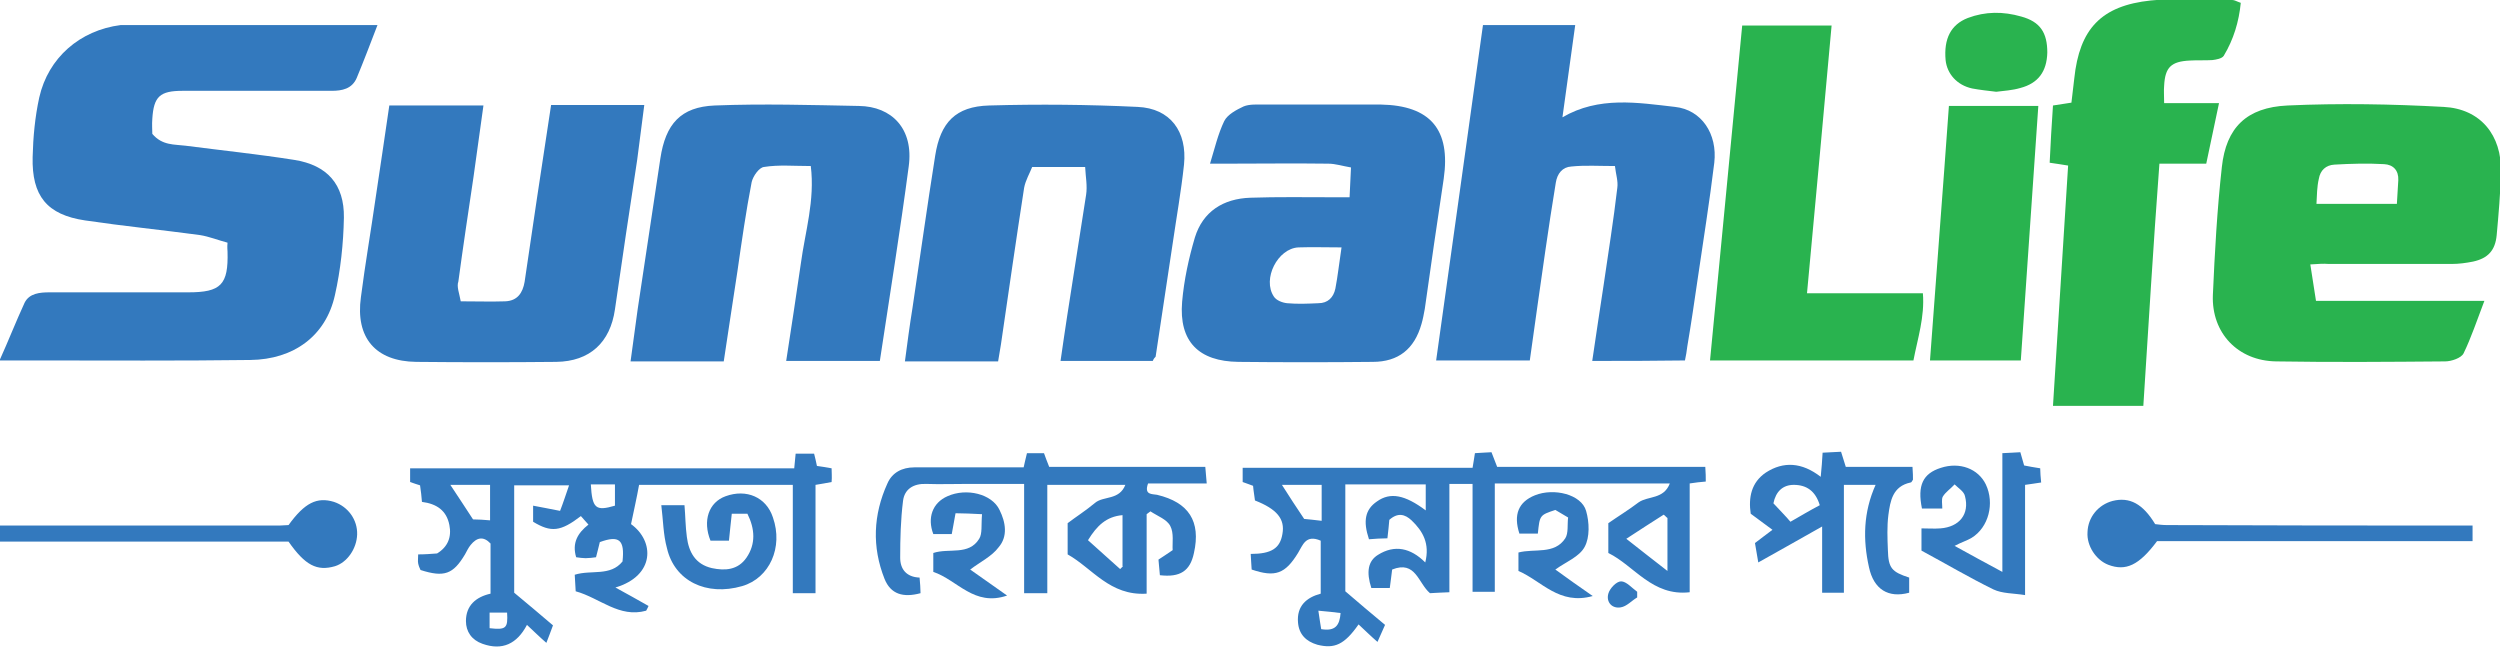
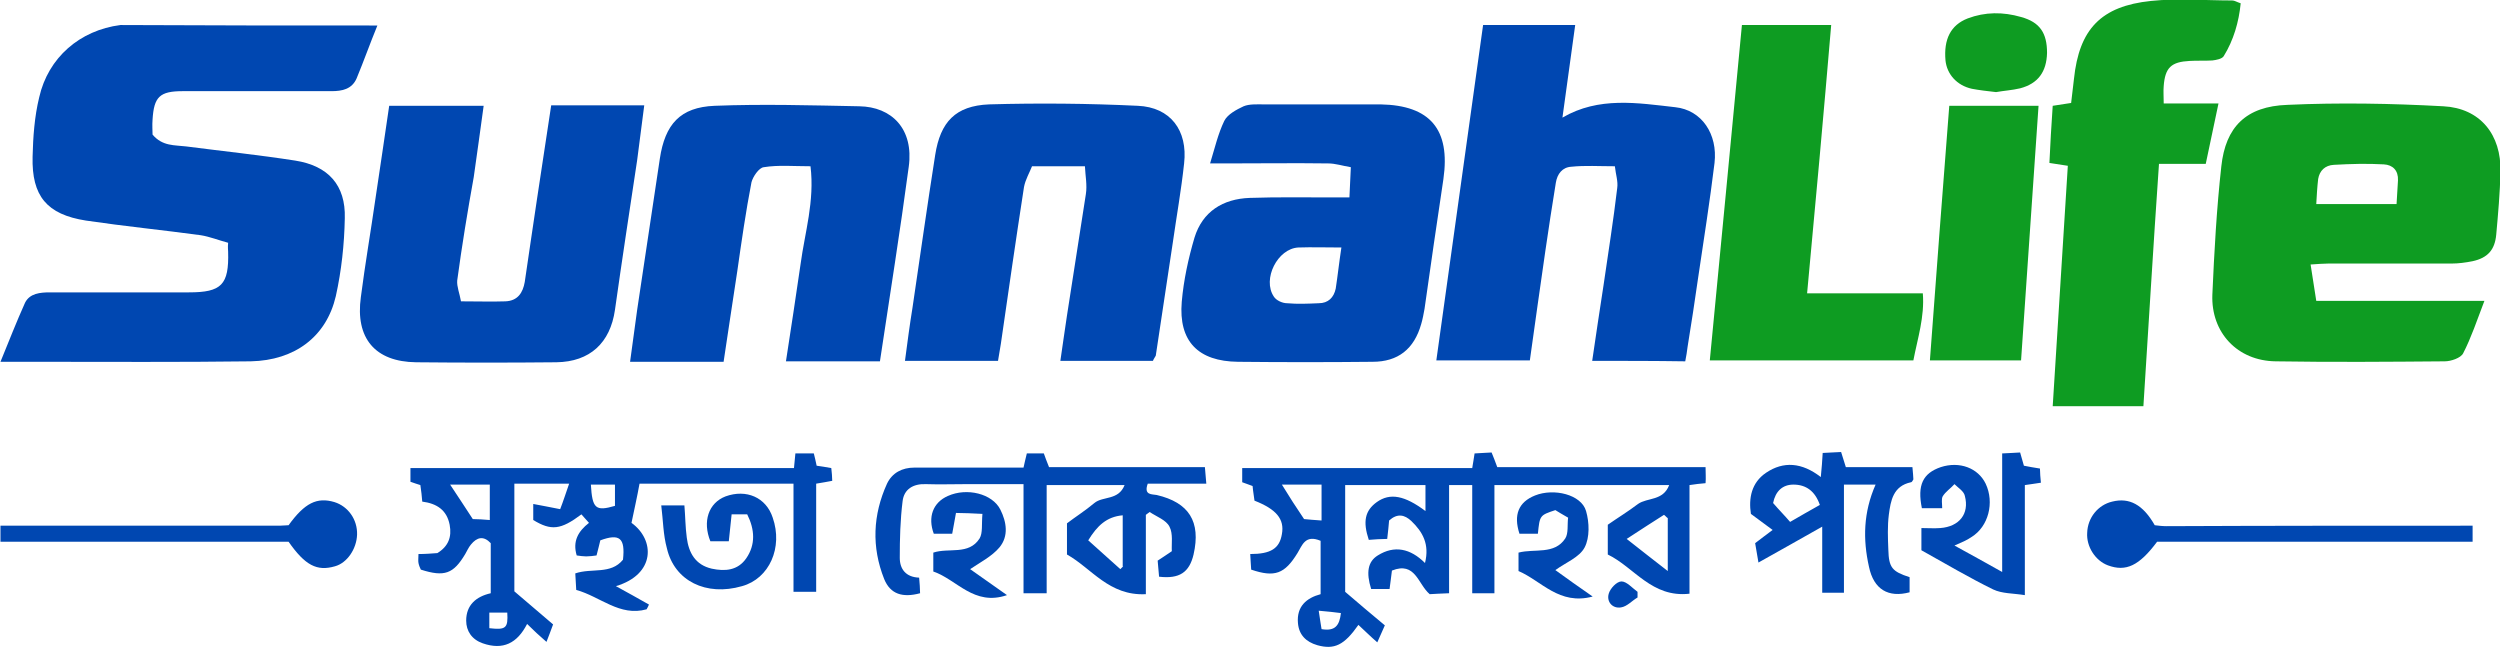
- <svg xmlns="http://www.w3.org/2000/svg" version="1.1" id="Layer_1" x="0px" y="0px" viewBox="0 0 528.5 136.7" style="enable-background:new 0 0 528.5 136.7;" xml:space="preserve">
+ <svg xmlns="http://www.w3.org/2000/svg" version="1.1" id="Layer_1" x="0px" y="0px" viewBox="0 0 529.3 136.9" style="enable-background:new 0 0 529.3 136.9;" xml:space="preserve">
  <style type="text/css">
- 	.st0{fill:#3379BE;}
- 	.st1{fill:#29B34F;}
+ 	.st0{fill:#0047B1;}
+ 	.st1{fill:#0E9C22;}
</style>
  <g>
-     <path class="st0" d="M75.5,113c-0.1,3-2.1,5.9-4.7,6.7c-3.8,1.1-6.3-0.2-9.8-5.2h-5.1c-18.6,0-37.2,0-55.9,0v-3.4   c19.7,0,39.4,0,59.1,0c0.7,0,1.3-0.1,1.9-0.1c3.4-4.7,6-6,9.6-4.9C73.6,107.1,75.6,109.9,75.5,113z" />
-     <path class="st0" d="M522.7,111.1v3.3c-20.9,0-41.7,0-62.6,0H456c-3.8,5.1-6.6,6.4-10.3,5c-2.6-1-4.6-4-4.4-6.9   c0.1-3.2,2.3-5.8,5.3-6.6c3.6-0.9,6.4,0.6,9,4.9c0.8,0.1,1.6,0.2,2.5,0.2C479.6,111.1,501.1,111.1,522.7,111.1z" />
+     <path class="st0" d="M75.6,113.2c-0.1,3-2.1,6-4.7,6.7c-3.8,1.1-6.3-0.2-9.8-5.2h-5.1c-18.6,0-37.3,0-55.9,0v-3.4   c19.7,0,39.4,0,59.1,0c0.7,0,1.3-0.1,1.9-0.1c3.4-4.7,6-6,9.7-4.9C73.7,107.2,75.7,110,75.6,113.2z" />
+     <path class="st0" d="M523.5,111.3v3.4c-20.9,0-41.8,0-62.6,0h-4.2c-3.8,5.1-6.6,6.4-10.4,5c-2.7-1-4.6-4-4.4-6.9   c0.1-3.2,2.3-5.9,5.3-6.6c3.6-0.9,6.5,0.6,9,5c0.8,0.1,1.6,0.2,2.5,0.2C480.3,111.3,501.9,111.3,523.5,111.3z" />
    <g>
-       <path class="st0" d="M360.5,98.7h-44c-0.5-1.3-0.8-2.1-1.2-3.1c-1.3,0.1-2.4,0.1-3.5,0.2c-0.2,1.1-0.3,2.1-0.5,3.1h-48.6v3    c0.9,0.3,1.6,0.6,2.2,0.8c0.1,1.2,0.3,2.2,0.4,3.1c4.6,1.8,6.4,3.9,5.8,7.1c-0.5,3-2.3,4.2-6.7,4.2c0.1,1.2,0.1,2.3,0.2,3.3    c5,1.7,7.1,0.9,9.8-3.5c1-1.6,1.6-4,4.8-2.6v11.2c-3,0.8-5.1,2.6-4.8,6.1c0.2,2.5,1.7,4,4.1,4.7c3.6,0.9,5.7,0,8.7-4.3    c1.3,1.2,2.5,2.4,4,3.7c0.5-1.1,0.9-2,1.6-3.6c-2.9-2.4-5.6-4.7-8.4-7.1v-22.6h17v5.5c-4.4-3.3-7.5-3.9-10.3-1.9    c-2.5,1.7-3,4.1-1.7,8c1.3-0.1,2.6-0.2,3.9-0.2c0.2-1.6,0.3-2.8,0.4-3.9c1.8-1.6,3.3-1.2,4.7,0.1c2.4,2.3,3.9,4.9,2.9,8.9    c-3.1-3.1-6.5-3.8-10-1.6c-2.1,1.3-2.5,3.6-1.4,7h3.9c0.2-1.3,0.3-2.5,0.5-3.9c5-2,5.5,2.9,8,5c1.1-0.1,2.4-0.1,4.1-0.2v-22.9h4.9    v22.8h4.7v-22.9H353c-1.3,3.4-4.6,2.6-6.6,4c-2.1,1.6-4.4,3-6.4,4.4v6.3c5.5,2.7,9.3,9.2,17.2,8.3v-23c1.3-0.2,2.2-0.3,3.4-0.4    C360.6,100.9,360.6,100,360.5,98.7z M275.7,109.7c-1.7-2.5-3.1-4.7-4.7-7.2h8.4v7.6C277.9,109.9,276.6,109.8,275.7,109.7z     M279.3,133c-0.2-1-0.3-2.1-0.6-3.9c2.1,0.2,3.3,0.3,4.7,0.5C283.2,132.2,282.3,133.5,279.3,133z M352.5,120.7    c-3-2.3-5.5-4.3-8.7-6.8c3.1-2,5.5-3.6,7.9-5.1c0.3,0.2,0.5,0.5,0.8,0.7V120.7z" />
-       <path class="st0" d="M175.8,99c-1.2-0.2-2.2-0.4-3.1-0.5c-0.2-1-0.4-1.8-0.6-2.6h-3.9c-0.1,1.1-0.2,2.1-0.3,3.1H86.7v2.9    c0.8,0.3,1.5,0.5,2.1,0.7c0.2,1.3,0.3,2.3,0.4,3.5c3.1,0.4,5.2,1.8,5.8,4.9c0.5,2.5-0.3,4.6-2.6,6c-1.3,0.1-2.6,0.2-4,0.2    c0,0.8-0.1,1.4,0,1.9c0.1,0.5,0.3,1,0.5,1.4c5,1.6,6.9,0.9,9.4-3.3c0.4-0.7,0.7-1.4,1.2-2c1.3-1.6,2.7-1.9,4.2-0.3v10.6    c-3.1,0.7-5.2,2.5-5.2,5.8c0,2.2,1.2,4,3.5,4.8c4.2,1.5,7.3,0,9.4-4c1.4,1.3,2.6,2.5,4.1,3.8c0.5-1.3,0.9-2.3,1.4-3.7    c-2.7-2.3-5.3-4.5-8.2-6.9v-22.7h11.6c-0.7,2-1.2,3.6-1.9,5.4c-2.2-0.4-3.9-0.8-5.7-1.1v3.4c3.8,2.3,5.8,2.1,10.1-1.2    c0.5,0.6,1,1.1,1.6,1.8c-2.3,1.8-3.5,3.9-2.6,6.9c0.7,0.1,1.4,0.2,2,0.2c0.7,0,1.5-0.1,2.2-0.2c0.3-1.2,0.6-2.3,0.8-3.2    c4.1-1.5,5.3-0.5,4.8,4.1c-2.6,3.2-6.6,1.7-10.1,2.8c0.1,1.2,0.1,2.3,0.2,3.5c5.1,1.4,9.2,5.7,14.9,4.1c0.2-0.3,0.3-0.6,0.5-1    c-2.3-1.3-4.6-2.6-7-3.9c8.4-2.5,8.3-9.8,3.3-13.4c0.6-2.9,1.2-5.5,1.7-8.3h32.5v22.9h4.8v-22.9c1.3-0.2,2.3-0.4,3.4-0.6    C175.9,100.8,175.8,99.9,175.8,99z M103.6,110c-1.2-0.1-2.5-0.2-3.6-0.2c-1.6-2.4-3.1-4.8-4.8-7.3h8.4V110z M103.5,132.8v-3.3h3.7    C107.4,132.8,107,133.2,103.5,132.8z M130,106.9c-4.1,1.2-4.8,0.6-5.1-4.5h5.1V106.9z" />
-       <path class="st0" d="M244.6,104.6c-1-0.2-2.8,0.1-1.9-2.4h12.4c-0.1-1.4-0.2-2.3-0.3-3.5h-33c-0.5-1.2-0.8-2.1-1.1-2.9h-3.6    c-0.3,1.1-0.5,2.2-0.7,3c-7.9,0-15.5,0-23.1,0c-2.6,0-4.7,1.1-5.7,3.4c-3,6.6-3.3,13.4-0.6,20.2c1.3,3.2,3.9,4,7.6,3    c0-1-0.1-2.1-0.2-3.3c-2.8-0.1-4.1-1.8-4.1-4.2c0-4,0.1-8,0.6-12c0.3-2.5,2.2-3.7,4.9-3.6c2.9,0.1,5.8,0,8.7,0h12v23.1h4.9v-22.9    h16.5c-1.3,3.3-4.6,2.3-6.4,3.8c-1.9,1.6-4.1,3-5.8,4.3v6.6c5.2,2.9,8.9,8.8,16.7,8.3v-16.8c0.3-0.2,0.5-0.4,0.8-0.6    c1.5,1,3.5,1.7,4.2,3.1c0.8,1.5,0.4,3.6,0.5,5.1c-1.3,0.9-2.1,1.4-3,2c0.1,1.2,0.2,2.3,0.3,3.3c4.3,0.5,6.4-0.9,7.2-4.7    C253.9,110.2,251.3,106.2,244.6,104.6z M237.4,119.7c-0.2,0.2-0.4,0.4-0.6,0.6c-2.2-2-4.5-4-6.8-6.1c1.9-3.1,3.9-5,7.3-5.3V119.7z    " />
-       <path class="st0" d="M404.3,98.7h-14.1c-0.4-1.3-0.7-2.2-1-3.2c-1.4,0.1-2.6,0.1-3.9,0.2c-0.1,1.7-0.2,3.2-0.4,5.1    c-4-3.1-7.9-3.3-11.6-0.9c-3.1,2.1-3.7,5.3-3.2,8.7c1.6,1.2,3,2.2,4.6,3.4c-1.5,1.1-2.5,1.9-3.7,2.8c0.2,1.2,0.4,2.4,0.7,4.1    c4.5-2.5,8.7-4.9,13.5-7.6v14h4.6v-22.8h6.7c-2.6,5.8-2.7,11.6-1.4,17.4c1,4.7,4.1,6.6,8.5,5.4v-3.2c-3.7-1.2-4.4-2-4.5-5.8    c-0.1-2.5-0.2-5,0.1-7.4c0.4-3,0.9-6.1,4.7-6.9c0.2,0,0.3-0.3,0.5-0.6C404.4,100.8,404.4,100,404.3,98.7z M378.5,110.3    c-1.2-1.4-2.4-2.6-3.6-3.9c0.5-2.5,2-3.9,4.3-3.9c2.7,0,4.6,1.3,5.5,4.3C382.6,107.9,380.6,109.1,378.5,110.3z" />
-       <path class="st0" d="M413.2,115.4c3.5,1.9,6.5,3.6,10.1,5.5c0-8.7,0-16.8,0-25.1c1.5-0.1,2.6-0.1,3.8-0.2c0.3,1,0.5,1.8,0.8,2.8    c1,0.2,2.1,0.4,3.4,0.6c0,0.9,0.1,1.9,0.2,3c-1.2,0.2-2.1,0.3-3.4,0.5c0,7.5,0,15,0,23.3c-2.5-0.4-4.8-0.3-6.7-1.2    c-5.1-2.5-10-5.4-15.2-8.2c0-1.3,0-2.7,0-4.7c1.4,0,2.7,0.1,4,0c4-0.3,6.2-3,5.2-6.8c-0.2-1-1.4-1.7-2.2-2.5    c-0.8,0.9-1.9,1.6-2.5,2.6c-0.3,0.6-0.1,1.5-0.1,2.5c-1.6,0-2.9,0-4.3,0c-1-4.9,0.2-7.4,4-8.6c4-1.3,7.9,0.2,9.5,3.5    c1.9,4,0.6,9.1-3,11.3C415.8,114.3,414.7,114.6,413.2,115.4z" />
-       <path class="st0" d="M139.8,106.8c2,0,3.4,0,4.9,0c0.2,2.3,0.2,4.5,0.5,6.7c0.4,3.2,1.8,5.8,5.3,6.6c2.8,0.6,5.5,0.4,7.3-2.2    c2-2.9,1.8-6.1,0.2-9.3c-1.1,0-2,0-3.3,0c-0.2,1.9-0.4,3.6-0.6,5.7c-1.2,0-2.6,0-3.9,0c-1.7-4.2-0.4-8.1,3.2-9.4    c4.4-1.6,8.6,0.2,10,4.5c2.2,6.3-0.7,12.8-6.5,14.5c-7.6,2.2-14.3-1.1-15.9-8C140.2,113,140.2,110,139.8,106.8z" />
-       <path class="st0" d="M205.1,120.4c2.3,1.6,4.8,3.4,7.8,5.5c-7,2.4-10.5-3.3-15.6-5c0-1.4,0-2.6,0-4c3.3-1.1,7.5,0.6,9.7-3    c0.7-1.1,0.4-2.9,0.6-5.2c-2.2-0.1-3.8-0.2-5.6-0.2c-0.3,1.9-0.6,3.1-0.8,4.4c-1.3,0-2.6,0-3.9,0c-1.3-3.4-0.2-6.6,3-8    c4-1.8,9.4-0.5,11,2.9c1.3,2.6,1.8,5.6-0.2,7.9C209.7,117.6,207.2,118.8,205.1,120.4z" />
-       <path class="st0" d="M321,120.7c0-1.4,0-2.6,0-3.9c3.4-0.9,7.6,0.5,9.9-3c0.7-1.1,0.4-2.9,0.6-4.4c-1.2-0.7-2-1.2-2.7-1.6    c-3.3,1.1-3.3,1.1-3.7,5c-1.3,0-2.6,0-3.9,0c-1.3-4-0.2-6.7,3.3-8.1c4-1.6,9.8-0.2,10.8,3.3c0.7,2.4,0.8,5.6-0.3,7.6    c-1.1,2.1-4,3.2-6.2,4.8c2.3,1.7,4.9,3.5,7.9,5.6C329.6,128,325.9,122.8,321,120.7z" />
-       <path class="st0" d="M346.1,126.3c-1.2,0.7-2.2,1.9-3.5,2.1c-1.8,0.3-3.1-1.1-2.6-2.9c0.3-1.1,1.7-2.6,2.7-2.6    c1.1,0,2.3,1.4,3.4,2.2C346.1,125.5,346.1,125.9,346.1,126.3z" />
+       <path class="st0" d="M361.1,98.9H317c-0.5-1.3-0.8-2.2-1.2-3.1c-1.3,0.1-2.4,0.1-3.6,0.2c-0.2,1.1-0.3,2.1-0.5,3.1h-48.7v3    c0.9,0.3,1.6,0.6,2.2,0.8c0.1,1.2,0.3,2.2,0.4,3.1c4.6,1.8,6.4,3.9,5.8,7.1c-0.5,3-2.3,4.2-6.7,4.2c0.1,1.2,0.1,2.3,0.2,3.3    c5,1.7,7.1,0.9,9.8-3.5c1-1.6,1.6-4,4.9-2.6v11.3c-3,0.8-5.1,2.6-4.8,6.1c0.2,2.5,1.7,4,4.1,4.7c3.6,1,5.7,0,8.7-4.3    c1.3,1.2,2.5,2.4,4,3.7c0.5-1.1,0.9-2,1.6-3.6c-2.9-2.4-5.6-4.7-8.4-7.1v-22.6h17v5.5c-4.4-3.3-7.5-3.9-10.3-1.9    c-2.5,1.8-3,4.1-1.7,8c1.3-0.1,2.6-0.2,3.9-0.2c0.2-1.6,0.3-2.8,0.4-3.9c1.8-1.6,3.3-1.2,4.7,0.1c2.4,2.3,3.9,4.9,2.9,8.9    c-3.1-3.1-6.5-3.8-10-1.6c-2.1,1.3-2.5,3.6-1.4,7.1h3.9c0.2-1.3,0.3-2.5,0.5-3.9c5-2,5.5,2.9,8,5c1.1-0.1,2.4-0.1,4.1-0.2v-22.9    h4.9v22.9h4.7v-22.9h37c-1.3,3.4-4.6,2.6-6.6,4c-2.1,1.6-4.4,3-6.4,4.4v6.3c5.6,2.7,9.3,9.2,17.3,8.3v-23c1.3-0.2,2.2-0.3,3.4-0.4    C361.2,101.1,361.1,100.2,361.1,98.9z M276.1,109.9c-1.7-2.5-3.1-4.7-4.7-7.3h8.4v7.6C278.4,110.1,277,110,276.1,109.9z     M279.8,133.2c-0.2-1-0.3-2.1-0.6-3.9c2.1,0.2,3.3,0.3,4.7,0.5C283.6,132.4,282.7,133.7,279.8,133.2z M353.1,120.9    c-3-2.3-5.5-4.3-8.7-6.8c3.1-2,5.5-3.6,7.9-5.1c0.3,0.2,0.5,0.5,0.8,0.7V120.9z" />
+       <path class="st0" d="M176,99.1c-1.2-0.2-2.2-0.4-3.1-0.5c-0.2-1-0.4-1.8-0.6-2.6h-3.9c-0.1,1.1-0.2,2.1-0.3,3.1H86.9v2.9    c0.8,0.3,1.5,0.5,2.1,0.7c0.2,1.3,0.3,2.3,0.4,3.5c3.1,0.4,5.2,1.8,5.8,4.9c0.5,2.6-0.3,4.6-2.6,6c-1.3,0.1-2.6,0.2-4,0.2    c0,0.8-0.1,1.4,0,1.9c0.1,0.5,0.3,1,0.5,1.4c5,1.6,6.9,0.9,9.4-3.3c0.4-0.7,0.7-1.4,1.2-2c1.3-1.6,2.7-1.9,4.2-0.3v10.6    c-3.1,0.7-5.2,2.5-5.2,5.8c0,2.2,1.2,4,3.5,4.8c4.3,1.5,7.3,0,9.4-4.1c1.4,1.4,2.6,2.5,4.1,3.8c0.5-1.3,0.9-2.3,1.4-3.7    c-2.7-2.3-5.3-4.5-8.2-7v-22.8h11.6c-0.7,2-1.2,3.6-1.9,5.4c-2.2-0.4-3.9-0.8-5.7-1.1v3.4c3.8,2.3,5.8,2.1,10.2-1.2    c0.5,0.6,1,1.1,1.6,1.8c-2.3,1.8-3.5,3.9-2.6,6.9c0.7,0.1,1.4,0.2,2,0.2c0.7,0,1.5-0.1,2.2-0.2c0.3-1.2,0.6-2.3,0.8-3.2    c4.1-1.5,5.3-0.5,4.8,4.1c-2.6,3.2-6.6,1.7-10.1,2.9c0.1,1.2,0.1,2.3,0.2,3.5c5.1,1.4,9.2,5.7,14.9,4.1c0.2-0.3,0.3-0.6,0.5-1    c-2.3-1.3-4.6-2.6-7-3.9c8.4-2.5,8.3-9.8,3.3-13.4c0.6-2.9,1.2-5.5,1.7-8.3H168v22.9h4.8v-22.9c1.3-0.2,2.3-0.4,3.4-0.6    C176.2,101,176.1,100,176,99.1z M103.7,110.1c-1.2-0.1-2.5-0.2-3.6-0.2c-1.6-2.4-3.1-4.8-4.8-7.3h8.4V110.1z M103.6,133v-3.3h3.8    C107.6,133,107.1,133.4,103.6,133z M130.2,107.1c-4.1,1.2-4.8,0.6-5.1-4.5h5.1V107.1z" />
+       <path class="st0" d="M244.9,104.8c-1-0.2-2.8,0.1-1.9-2.4h12.4c-0.1-1.4-0.2-2.3-0.3-3.5h-33c-0.5-1.2-0.8-2.1-1.1-2.9h-3.6    c-0.3,1.1-0.5,2.2-0.7,3c-7.9,0-15.5,0-23.1,0c-2.6,0-4.7,1.1-5.8,3.4c-3,6.6-3.3,13.4-0.6,20.2c1.3,3.2,3.9,4,7.6,3    c0-1-0.1-2.1-0.2-3.3c-2.8-0.1-4.1-1.8-4.1-4.2c0-4,0.1-8,0.6-12c0.3-2.5,2.2-3.7,4.9-3.6c2.9,0.1,5.8,0,8.7,0h12v23.1h4.9v-22.9    h16.5c-1.3,3.3-4.6,2.3-6.4,3.8c-1.9,1.6-4.1,3-5.8,4.3v6.6c5.2,2.9,8.9,8.8,16.7,8.4v-16.8c0.3-0.2,0.5-0.4,0.8-0.6    c1.5,1,3.5,1.7,4.2,3.1c0.8,1.5,0.4,3.6,0.5,5.2c-1.3,0.9-2.1,1.4-3,2c0.1,1.2,0.2,2.3,0.3,3.4c4.3,0.5,6.4-0.9,7.3-4.7    C254.3,110.4,251.7,106.4,244.9,104.8z M237.8,119.9c-0.2,0.2-0.4,0.4-0.6,0.6c-2.2-2-4.5-4-6.8-6.1c1.9-3.1,3.9-5,7.3-5.3V119.9z    " />
+       <path class="st0" d="M404.9,98.9h-14.1c-0.4-1.3-0.7-2.2-1-3.2c-1.4,0.1-2.6,0.1-3.9,0.2c-0.1,1.7-0.2,3.2-0.4,5.1    c-4-3.1-7.9-3.4-11.6-0.9c-3.1,2.1-3.7,5.4-3.2,8.7c1.6,1.2,3,2.2,4.6,3.4c-1.5,1.1-2.5,1.9-3.7,2.8c0.2,1.2,0.4,2.4,0.7,4.1    c4.5-2.5,8.7-4.9,13.5-7.6v14h4.6v-22.9h6.7c-2.6,5.9-2.7,11.6-1.4,17.4c1,4.8,4.1,6.6,8.6,5.4v-3.2c-3.7-1.2-4.4-2-4.5-5.8    c-0.1-2.5-0.2-5,0.1-7.4c0.4-3,0.9-6.1,4.7-6.9c0.2,0,0.3-0.3,0.5-0.6C405.1,101,405,100.1,404.9,98.9z M379,110.5    c-1.2-1.4-2.4-2.6-3.6-4c0.5-2.5,2-3.9,4.3-3.9c2.7,0,4.6,1.4,5.6,4.3C383.2,108.1,381.2,109.2,379,110.5z" />
+       <path class="st0" d="M413.8,115.5c3.5,1.9,6.5,3.6,10.1,5.6c0-8.7,0-16.8,0-25.1c1.5-0.1,2.6-0.1,3.8-0.2c0.3,1,0.5,1.8,0.8,2.8    c1,0.2,2.1,0.4,3.4,0.6c0,0.9,0.1,1.9,0.2,3c-1.2,0.2-2.1,0.3-3.4,0.5c0,7.5,0,15,0,23.3c-2.5-0.4-4.8-0.3-6.7-1.2    c-5.1-2.5-10-5.4-15.2-8.3c0-1.3,0-2.7,0-4.7c1.4,0,2.7,0.1,4,0c4-0.3,6.2-3,5.2-6.8c-0.2-1-1.4-1.7-2.2-2.5    c-0.8,0.9-1.9,1.6-2.5,2.6c-0.3,0.6-0.1,1.5-0.1,2.5c-1.6,0-3,0-4.3,0c-1-4.9,0.2-7.4,4-8.7c4-1.3,7.9,0.2,9.5,3.5    c1.9,4,0.6,9.1-3,11.3C416.4,114.4,415.4,114.8,413.8,115.5z" />
+       <path class="st0" d="M140,107c2,0,3.4,0,4.9,0c0.2,2.3,0.2,4.6,0.5,6.8c0.4,3.2,1.8,5.8,5.3,6.6c2.8,0.6,5.5,0.4,7.3-2.2    c2-2.9,1.8-6.1,0.2-9.3c-1.1,0-2,0-3.3,0c-0.2,1.9-0.4,3.6-0.6,5.7c-1.2,0-2.6,0-3.9,0c-1.7-4.2-0.4-8.1,3.2-9.5    c4.4-1.6,8.6,0.2,10,4.5c2.2,6.3-0.7,12.9-6.5,14.5c-7.6,2.2-14.3-1.1-15.9-8C140.4,113.2,140.4,110.2,140,107z" />
+       <path class="st0" d="M205.4,120.5c2.3,1.6,4.8,3.4,7.8,5.5c-7,2.4-10.6-3.3-15.6-5c0-1.4,0-2.6,0-4c3.3-1.1,7.5,0.6,9.8-3    c0.7-1.2,0.4-2.9,0.6-5.2c-2.2-0.1-3.8-0.2-5.6-0.2c-0.3,1.9-0.6,3.1-0.8,4.4c-1.3,0-2.6,0-3.9,0c-1.3-3.5-0.2-6.6,3-8    c4-1.8,9.4-0.5,11.1,2.9c1.3,2.6,1.8,5.6-0.2,8C210,117.8,207.6,119,205.4,120.5z" />
+       <path class="st0" d="M321.5,120.9c0-1.4,0-2.6,0-3.9c3.4-0.9,7.6,0.5,9.9-3c0.7-1.1,0.4-2.9,0.6-4.4c-1.2-0.7-2.1-1.2-2.7-1.6    c-3.3,1.1-3.3,1.1-3.7,5c-1.3,0-2.6,0-3.9,0c-1.3-4-0.2-6.7,3.3-8.1c4-1.6,9.8-0.2,10.8,3.3c0.7,2.4,0.8,5.6-0.3,7.7    c-1.1,2.1-4,3.2-6.2,4.8c2.3,1.7,4.9,3.5,7.9,5.6C330.1,128.2,326.4,123,321.5,120.9z" />
+       <path class="st0" d="M346.7,126.5c-1.2,0.7-2.2,1.9-3.5,2.1c-1.8,0.3-3.1-1.2-2.6-2.9c0.3-1.1,1.7-2.6,2.7-2.6    c1.1,0,2.3,1.4,3.4,2.2C346.7,125.7,346.7,126.1,346.7,126.5z" />
    </g>
    <g>
-       <path class="st0" d="M79.8,5.3c-1.5,3.9-2.9,7.6-4.4,11.2c-1,2.3-3.1,2.7-5.3,2.7c-7.7,0-15.3,0-23,0c-2.8,0-5.6,0-8.5,0    c-4.8,0-6.1,1.2-6.4,5.9c-0.1,1.2,0,2.4,0,3.2c2.1,2.5,4.7,2.2,7,2.5c7.7,1,15.4,1.8,23,3c7,1.1,10.6,5.2,10.5,12.2    c-0.1,5.5-0.7,11.1-1.9,16.4c-1.9,8.6-8.7,13.6-17.9,13.7c-15,0.2-30.1,0.1-45.1,0.1c-2.4,0-4.8,0-7.9,0C1.8,72,3.4,67.9,5.2,64    c1-2,3.2-2.2,5.3-2.2c9.8,0,19.6,0,29.3,0c6.9,0,8.5-1.6,8.3-8.6c0-0.4-0.1-0.8,0-1.9c-1.9-0.5-3.9-1.3-5.8-1.6    c-8.1-1.1-16.2-1.9-24.3-3.1C9.9,45.4,6.7,41.4,6.9,33.2C7,29,7.4,24.7,8.3,20.6c1.9-8.4,8.6-14.2,17.2-15.3c0.1,0,0.2,0,0.3,0    C43.6,5.3,61.4,5.3,79.8,5.3z" />
-       <path class="st0" d="M336.6,76.3c0.8-5.5,1.6-10.7,2.4-16c1-6.9,2.1-13.7,2.9-20.6c0.2-1.4-0.3-2.8-0.5-4.6    c-3.4,0-6.3-0.2-9.2,0.1c-1.9,0.1-3,1.5-3.3,3.4c-0.8,4.8-1.5,9.5-2.2,14.3c-1.1,7.7-2.2,15.3-3.3,23.3c-6.5,0-13,0-19.8,0    c3.3-23.6,6.6-47.1,9.9-70.9c6.5,0,12.8,0,19.5,0c-0.9,6.6-1.8,13-2.7,19.5c7.7-4.5,15.9-3.1,23.8-2.2c5.6,0.6,9,5.7,8.3,11.8    c-1,8.2-2.3,16.3-3.5,24.5c-0.7,4.8-1.4,9.6-2.2,14.3c-0.1,1-0.3,2-0.5,3C349.7,76.3,343.3,76.3,336.6,76.3z" />
-       <path class="st1" d="M488.4,55.9c0.4,2.7,0.8,5,1.2,7.7c11.9,0,23.3,0,35.6,0c-1.6,4.2-2.8,7.8-4.4,11.1c-0.5,1-2.6,1.7-3.9,1.7    c-11.9,0.1-23.8,0.2-35.7,0c-8.1-0.1-13.7-6-13.4-14c0.4-9.1,0.9-18.1,1.9-27.1c0.9-8.3,5.2-12.6,13.9-13c11-0.5,22-0.3,33,0.3    c7.8,0.4,12.3,6,12.1,13.8c-0.1,4.4-0.5,8.9-0.9,13.3c-0.3,3.2-1.8,4.9-5,5.6c-1.5,0.3-3,0.5-4.5,0.5c-8.7,0-17.4,0-26,0    C491.1,55.7,490.1,55.8,488.4,55.9z M489.7,43.1c5.9,0,11.3,0,17,0c0.1-1.9,0.2-3.5,0.3-5c0.1-2.1-1.1-3.3-3-3.4    c-3.5-0.2-7-0.1-10.5,0.1c-1.8,0.1-3,1.2-3.3,3C489.8,39.5,489.8,41.3,489.7,43.1z" />
-       <path class="st0" d="M97.4,63.7c3.5,0,6.5,0.1,9.4,0c2.6-0.1,3.7-1.8,4.1-4.1c0.9-5.9,1.7-11.7,2.6-17.6c1-6.6,2-13.1,3-19.8    c6.6,0,12.9,0,19.7,0c-0.5,3.9-1,7.7-1.5,11.6c-1.6,10.5-3.2,21.1-4.7,31.6c-1,7-5.3,11-12.4,11.1c-9.9,0.1-19.8,0.1-29.6,0    c-8.6-0.1-12.9-5.1-11.7-13.7c0.9-7,2.1-13.9,3.1-20.9c1-6.5,1.9-12.9,2.9-19.6c6.7,0,13.1,0,19.9,0c-0.7,5.1-1.4,10.1-2.1,15.1    c-1.1,7.4-2.2,14.7-3.2,22.1C96.5,60.6,97.1,62,97.4,63.7z" />
-       <path class="st0" d="M243.7,76.3c-6.4,0-12.8,0-19.5,0c0.5-3.3,0.9-6.4,1.4-9.5c1.3-8.5,2.7-17.1,4-25.6c0.3-1.9-0.1-3.8-0.2-5.9    c-4,0-7.3,0-11.2,0c-0.5,1.3-1.4,2.8-1.7,4.4c-1.7,11-3.3,22.1-4.9,33.1c-0.2,1.2-0.4,2.3-0.6,3.6c-6.5,0-12.8,0-19.7,0    c0.5-3.8,1-7.6,1.6-11.3c1.6-10.7,3.1-21.5,4.8-32.2c1.1-7,4.3-10.4,11.4-10.6c10.5-0.3,21-0.2,31.4,0.3    c6.9,0.3,10.5,5.2,9.8,12.2c-0.6,5.6-1.6,11.2-2.4,16.7c-1.2,8-2.4,15.9-3.6,23.9C244.1,75.6,243.9,75.8,243.7,76.3z" />
-       <path class="st0" d="M186,76.3c-6.8,0-13.1,0-19.8,0c1.1-7,2.1-13.8,3.1-20.6c0.9-6.7,3-13.3,2.1-20.6c-3.6,0-6.8-0.3-9.9,0.2    c-1,0.1-2.3,1.9-2.6,3.2c-1.2,6.2-2.1,12.5-3,18.8c-1,6.3-1.9,12.7-2.9,19.1c-6.6,0-12.9,0-19.7,0c0.5-3.8,1-7.4,1.5-11    c1.6-10.6,3.2-21.3,4.8-31.9c1.1-7.3,4.3-10.9,11.5-11.2c10.2-0.4,20.3-0.1,30.5,0.1c6.9,0.1,11.6,4.8,10.5,12.8    C190.3,48.8,188.1,62.4,186,76.3z" />
-       <path class="st0" d="M285.3,41.7c0.1-2.2,0.2-4,0.3-6.3c-1.8-0.3-3.3-0.8-4.8-0.8c-7.2-0.1-14.3,0-21.5,0c-1,0-2,0-3.5,0    c1-3.3,1.7-6.3,3-9c0.7-1.4,2.6-2.4,4.1-3.1c1.2-0.5,2.8-0.4,4.2-0.4c8.1,0,16.1,0,24.2,0c0.2,0,0.4,0,0.6,0    c10.5,0.2,14.8,5.3,13.3,15.7c-1.4,9.2-2.7,18.3-4,27.5c-0.2,1.1-0.4,2.2-0.7,3.2c-1.5,5.3-4.9,8-10.3,8c-9.5,0.1-19,0.1-28.4,0    c-8.4-0.1-12.6-4.3-11.9-12.7c0.4-4.6,1.4-9.2,2.7-13.6c1.7-5.5,6-8.2,11.7-8.4c5.8-0.2,11.7-0.1,17.5-0.1    C282.8,41.7,283.9,41.7,285.3,41.7z M283.6,52.3c-3.3,0-6.2-0.1-9.1,0c-4.4,0.2-7.7,6.7-5.2,10.4c0.5,0.8,1.8,1.3,2.8,1.4    c2.2,0.2,4.4,0.1,6.6,0c2,0,3.2-1.2,3.6-3.1C282.8,58.4,283.1,55.6,283.6,52.3z" />
-       <path class="st1" d="M453.1,85.8c-6.6,0-12.6,0-19.1,0c1.1-17,2.1-33.8,3.2-50.8c-1.3-0.2-2.4-0.4-3.9-0.6c0.2-4,0.4-8,0.7-12.1    c1.4-0.2,2.6-0.4,3.9-0.6c0.2-1.7,0.4-3.4,0.6-5.1c1.1-10.5,5.7-15.4,16.2-16.5c5.7-0.6,11.5-0.1,17.2-0.1c0.5,0,0.9,0.3,1.8,0.6    c-0.4,4-1.5,7.7-3.6,11.2c-0.4,0.6-1.6,0.8-2.4,0.9c-1.6,0.1-3.2,0-4.8,0.1c-3.9,0.2-5.2,1.4-5.4,5.3c-0.1,1.1,0,2.2,0,3.7    c3.7,0,7.4,0,11.6,0c-0.9,4.4-1.8,8.4-2.7,12.8c-3.4,0-6.5,0-9.9,0C455.2,51.9,454.2,68.8,453.1,85.8z" />
-       <path class="st1" d="M382,62c8.4,0,16.3,0,24.5,0c0.4,5-1.1,9.5-2,14.2c-14.3,0-28.3,0-43,0c2.3-23.5,4.5-47.1,6.8-70.8    c6.3,0,12.4,0,18.9,0C385.5,24.1,383.8,42.8,382,62z" />
-       <path class="st1" d="M412,22.4c6.3,0,12.3,0,18.9,0c-1.2,18-2.5,35.8-3.7,53.8c-6.4,0-12.6,0-19.2,0    C409.3,58.4,410.7,40.6,412,22.4z" />
-       <path class="st1" d="M422,19.4c-1.7-0.2-3.5-0.4-5.1-0.7c-3.2-0.7-5.3-3.1-5.6-6c-0.4-4.5,1.1-7.5,4.7-8.9    c3.7-1.4,7.5-1.4,11.3-0.3c4,1.1,5.5,3.4,5.5,7.6c-0.1,4-1.9,6.5-5.7,7.5C425.4,19.1,423.6,19.2,422,19.4z" />
+       <path class="st0" d="M79.9,5.4C78.3,9.3,77,13,75.5,16.6c-1,2.3-3.1,2.7-5.3,2.7c-7.7,0-15.4,0-23,0c-2.8,0-5.7,0-8.5,0    c-4.9,0-6.1,1.2-6.4,6c-0.1,1.2,0,2.4,0,3.2c2.1,2.5,4.7,2.2,7.1,2.5c7.7,1,15.4,1.8,23.1,3c7,1.1,10.7,5.2,10.5,12.2    c-0.1,5.5-0.7,11.1-1.9,16.5c-2,8.6-8.7,13.6-18,13.8c-15,0.2-30.1,0.1-45.1,0.1c-2.4,0-4.8,0-7.9,0c1.8-4.4,3.4-8.5,5.2-12.5    c1-2,3.2-2.2,5.3-2.2c9.8,0,19.6,0,29.4,0c6.9,0,8.5-1.6,8.3-8.6c0-0.4-0.1-0.8,0-1.9c-1.9-0.5-3.9-1.3-5.8-1.6    c-8.1-1.1-16.2-1.9-24.3-3.1C9.9,45.4,6.7,41.5,6.9,33.2c0.1-4.2,0.4-8.5,1.4-12.6c1.9-8.4,8.6-14.2,17.2-15.3c0.1,0,0.2,0,0.3,0    C43.7,5.4,61.5,5.4,79.9,5.4z" />
+       <path class="st0" d="M337.1,76.4c0.8-5.5,1.6-10.8,2.4-16c1-6.9,2.1-13.8,2.9-20.6c0.2-1.4-0.3-2.8-0.5-4.6    c-3.4,0-6.3-0.2-9.2,0.1c-1.9,0.1-3,1.5-3.3,3.4c-0.8,4.8-1.5,9.6-2.2,14.3c-1.1,7.7-2.2,15.3-3.3,23.3c-6.5,0-13,0-19.8,0    c3.3-23.6,6.6-47.2,9.9-71c6.5,0,12.8,0,19.5,0c-0.9,6.6-1.8,13-2.7,19.6c7.7-4.5,15.9-3.1,23.9-2.2c5.6,0.6,9,5.7,8.3,11.8    c-1,8.2-2.3,16.4-3.5,24.5c-0.7,4.8-1.4,9.6-2.2,14.4c-0.1,1-0.3,2-0.5,3.1C350.3,76.4,343.9,76.4,337.1,76.4z" />
+       <path class="st1" d="M489.2,56c0.4,2.7,0.8,5,1.2,7.7c12,0,23.3,0,35.6,0c-1.6,4.2-2.8,7.8-4.5,11.1c-0.5,1-2.6,1.7-3.9,1.7    c-11.9,0.1-23.8,0.2-35.8,0c-8.1-0.1-13.7-6.1-13.4-14.1c0.4-9.1,0.9-18.2,1.9-27.2c0.9-8.3,5.2-12.7,14-13c11-0.5,22-0.3,33,0.3    c7.8,0.4,12.3,6,12.1,13.9c-0.1,4.4-0.5,8.9-0.9,13.3c-0.3,3.2-1.8,4.9-5,5.6c-1.5,0.3-3,0.5-4.5,0.5c-8.7,0-17.4,0-26.1,0    C491.8,55.8,490.9,55.9,489.2,56z M490.4,43.2c6,0,11.3,0,17,0c0.1-1.9,0.2-3.5,0.3-5c0.1-2.1-1.1-3.3-3-3.4    c-3.5-0.2-7-0.1-10.6,0.1c-1.8,0.1-3,1.2-3.3,3C490.6,39.6,490.5,41.4,490.4,43.2z" />
+       <path class="st0" d="M97.6,63.8c3.6,0,6.5,0.1,9.4,0c2.6-0.1,3.7-1.8,4.1-4.1c0.9-5.9,1.7-11.8,2.6-17.6c1-6.6,2-13.1,3-19.8    c6.6,0,12.9,0,19.7,0c-0.5,3.9-1,7.8-1.5,11.6c-1.6,10.6-3.2,21.1-4.7,31.7c-1,7-5.3,11-12.4,11.1c-9.9,0.1-19.8,0.1-29.7,0    c-8.7-0.1-12.9-5.1-11.7-13.8c0.9-7,2.1-13.9,3.1-20.9c1-6.5,1.9-12.9,2.9-19.6c6.7,0,13.2,0,20,0c-0.7,5.2-1.4,10.1-2.1,15.1    C99,44.7,97.8,52,96.8,59.4C96.7,60.7,97.3,62.1,97.6,63.8z" />
+       <path class="st0" d="M244.1,76.4c-6.4,0-12.8,0-19.6,0c0.5-3.3,0.9-6.4,1.4-9.6c1.3-8.6,2.7-17.1,4-25.7c0.3-1.9-0.1-3.8-0.2-5.9    c-4,0-7.3,0-11.2,0c-0.5,1.3-1.4,2.8-1.7,4.4c-1.7,11-3.3,22.1-4.9,33.2c-0.2,1.2-0.4,2.3-0.6,3.6c-6.5,0-12.8,0-19.7,0    c0.5-3.8,1-7.6,1.6-11.3c1.6-10.8,3.1-21.5,4.8-32.3c1.1-7,4.3-10.4,11.4-10.7c10.5-0.3,21-0.2,31.5,0.3    c6.9,0.3,10.6,5.2,9.8,12.2c-0.6,5.6-1.6,11.2-2.4,16.8c-1.2,8-2.4,15.9-3.6,23.9C244.5,75.7,244.3,75.9,244.1,76.4z" />
+       <path class="st0" d="M186.3,76.5c-6.8,0-13.2,0-19.9,0c1.1-7,2.1-13.8,3.1-20.6c0.9-6.7,3-13.3,2.1-20.7c-3.6,0-6.8-0.3-9.9,0.2    c-1,0.1-2.3,2-2.6,3.2c-1.2,6.2-2.1,12.5-3,18.8c-1,6.4-1.9,12.7-2.9,19.2c-6.6,0-12.9,0-19.8,0c0.5-3.8,1-7.4,1.5-11    c1.6-10.7,3.2-21.3,4.8-32c1.1-7.3,4.3-10.9,11.6-11.2c10.2-0.4,20.4-0.1,30.6,0.1c6.9,0.1,11.6,4.8,10.5,12.8    C190.6,48.8,188.4,62.5,186.3,76.5z" />
+       <path class="st0" d="M285.7,41.8c0.1-2.2,0.2-4,0.3-6.4c-1.8-0.3-3.3-0.8-4.8-0.8c-7.2-0.1-14.3,0-21.5,0c-1,0-2,0-3.5,0    c1-3.3,1.7-6.3,3-9c0.7-1.4,2.6-2.4,4.1-3.1c1.2-0.5,2.8-0.4,4.2-0.4c8.1,0,16.2,0,24.2,0c0.2,0,0.4,0,0.6,0    c10.5,0.2,14.8,5.3,13.3,15.8c-1.4,9.2-2.7,18.4-4,27.5c-0.2,1.1-0.4,2.2-0.7,3.2c-1.5,5.3-4.9,8-10.3,8c-9.5,0.1-19,0.1-28.5,0    c-8.4-0.1-12.6-4.3-11.9-12.7c0.4-4.6,1.4-9.2,2.7-13.6c1.7-5.5,6-8.2,11.7-8.4c5.9-0.2,11.7-0.1,17.6-0.1    C283.2,41.8,284.3,41.8,285.7,41.8z M284,52.4c-3.3,0-6.2-0.1-9.1,0c-4.4,0.2-7.7,6.7-5.2,10.4c0.5,0.8,1.8,1.4,2.8,1.4    c2.2,0.2,4.4,0.1,6.7,0c2,0,3.2-1.2,3.6-3.1C283.2,58.5,283.5,55.7,284,52.4z" />
+       <path class="st1" d="M453.8,86c-6.6,0-12.6,0-19.2,0c1.1-17,2.1-33.8,3.2-50.9c-1.3-0.2-2.5-0.4-3.9-0.6c0.2-4,0.4-8,0.7-12.1    c1.4-0.2,2.6-0.4,3.9-0.6c0.2-1.7,0.4-3.4,0.6-5.1c1.1-10.5,5.7-15.4,16.3-16.5c5.7-0.6,11.5-0.1,17.2-0.1c0.5,0,0.9,0.3,1.8,0.6    c-0.4,4-1.5,7.8-3.6,11.2c-0.4,0.6-1.6,0.8-2.4,0.9c-1.6,0.1-3.2,0-4.8,0.1c-3.9,0.2-5.2,1.4-5.5,5.3c-0.1,1.1,0,2.2,0,3.7    c3.7,0,7.4,0,11.6,0c-0.9,4.4-1.8,8.4-2.7,12.8c-3.4,0-6.5,0-9.9,0C455.9,52,454.9,68.9,453.8,86z" />
+       <path class="st1" d="M382.6,62.1c8.4,0,16.3,0,24.5,0c0.4,5-1.1,9.5-2,14.2c-14.3,0-28.4,0-43.1,0c2.3-23.5,4.5-47.1,6.8-71    c6.3,0,12.4,0,18.9,0C386.1,24.2,384.4,42.9,382.6,62.1z" />
+       <path class="st1" d="M412.7,22.4c6.4,0,12.4,0,18.9,0c-1.2,18-2.5,35.9-3.7,53.9c-6.4,0-12.6,0-19.3,0    C409.9,58.4,411.3,40.6,412.7,22.4z" />
+       <path class="st1" d="M422.6,19.5c-1.8-0.2-3.5-0.4-5.1-0.7c-3.2-0.7-5.3-3.1-5.6-6c-0.4-4.5,1.1-7.5,4.7-8.9    c3.7-1.4,7.5-1.4,11.3-0.3c4,1.1,5.5,3.4,5.5,7.6c-0.1,4-1.9,6.5-5.7,7.5C426,19.1,424.3,19.2,422.6,19.5z" />
    </g>
  </g>
</svg>
